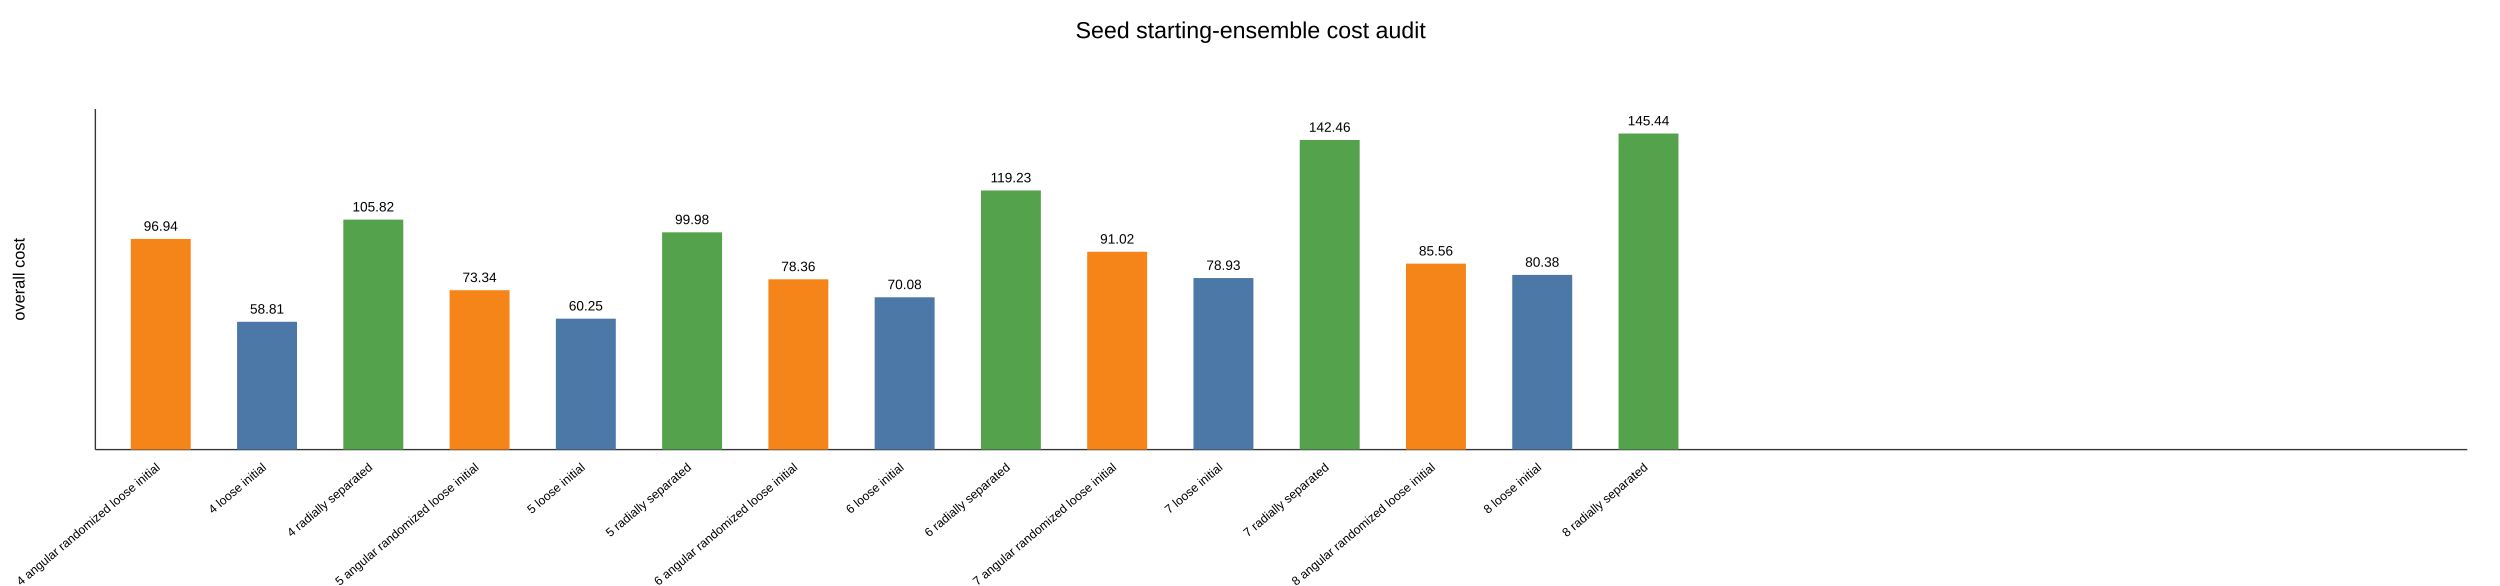
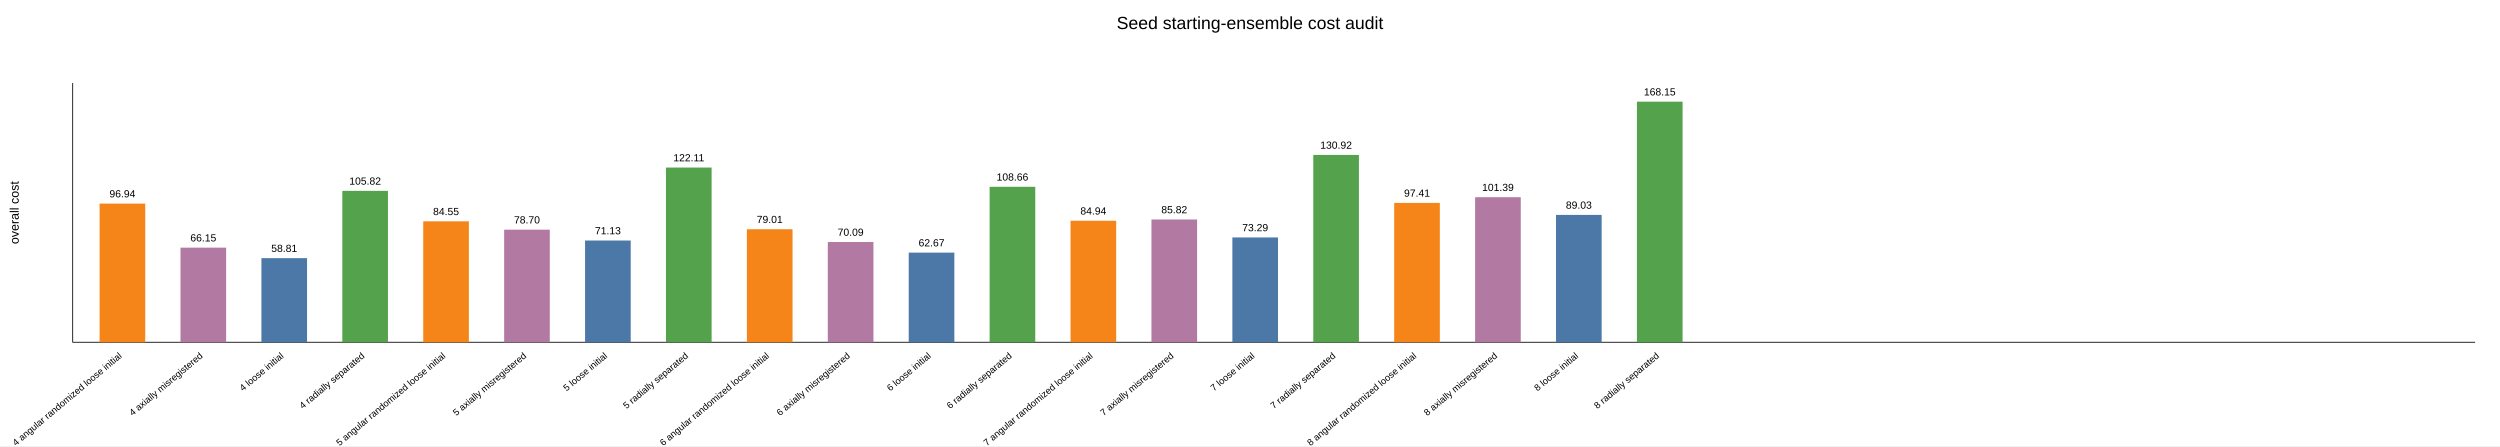
- <svg xmlns="http://www.w3.org/2000/svg" width="1835" height="430" viewBox="0 0 1835 430">
+ <svg xmlns="http://www.w3.org/2000/svg" width="2410" height="430" viewBox="0 0 2410 430">
  <rect width="100%" height="100%" fill="white" />
-   <text x="918" y="28" text-anchor="middle" font-family="Arial" font-size="17">Seed starting-ensemble cost audit</text>
+   <text x="1205" y="28" text-anchor="middle" font-family="Arial" font-size="17">Seed starting-ensemble cost audit</text>
  <line x1="70" y1="80" x2="70" y2="330" stroke="#333" />
-   <line x1="70" y1="330" x2="1811" y2="330" stroke="#333" />
+   <line x1="70" y1="330" x2="2386" y2="330" stroke="#333" />
  <text x="18" y="205" text-anchor="middle" font-family="Arial" font-size="12" transform="rotate(-90 18,205)">overall cost</text>
-   <rect x="96" y="175.37" width="44" height="154.63" fill="#f58518" />
-   <text x="118" y="169.37" text-anchor="middle" font-family="Arial" font-size="10">96.94</text>
+   <rect x="96" y="196.26" width="44" height="133.74" fill="#f58518" />
+   <text x="118" y="190.26" text-anchor="middle" font-family="Arial" font-size="10">96.94</text>
  <text x="118" y="344" text-anchor="end" font-family="Arial" font-size="9" transform="rotate(-40 118,344)">4 angular randomized loose initial</text>
-   <rect x="174" y="236.19" width="44" height="93.81" fill="#4c78a8" />
-   <text x="196" y="230.19" text-anchor="middle" font-family="Arial" font-size="10">58.81</text>
-   <text x="196" y="344" text-anchor="end" font-family="Arial" font-size="9" transform="rotate(-40 196,344)">4 loose initial</text>
-   <rect x="252" y="161.20" width="44" height="168.80" fill="#54a24b" />
-   <text x="274" y="155.20" text-anchor="middle" font-family="Arial" font-size="10">105.82</text>
-   <text x="274" y="344" text-anchor="end" font-family="Arial" font-size="9" transform="rotate(-40 274,344)">4 radially separated</text>
-   <rect x="330" y="213.02" width="44" height="116.98" fill="#f58518" />
-   <text x="352" y="207.02" text-anchor="middle" font-family="Arial" font-size="10">73.34</text>
-   <text x="352" y="344" text-anchor="end" font-family="Arial" font-size="9" transform="rotate(-40 352,344)">5 angular randomized loose initial</text>
-   <rect x="408" y="233.90" width="44" height="96.10" fill="#4c78a8" />
-   <text x="430" y="227.90" text-anchor="middle" font-family="Arial" font-size="10">60.25</text>
-   <text x="430" y="344" text-anchor="end" font-family="Arial" font-size="9" transform="rotate(-40 430,344)">5 loose initial</text>
-   <rect x="486" y="170.52" width="44" height="159.48" fill="#54a24b" />
-   <text x="508" y="164.52" text-anchor="middle" font-family="Arial" font-size="10">99.98</text>
-   <text x="508" y="344" text-anchor="end" font-family="Arial" font-size="9" transform="rotate(-40 508,344)">5 radially separated</text>
-   <rect x="564" y="205.01" width="44" height="124.99" fill="#f58518" />
-   <text x="586" y="199.01" text-anchor="middle" font-family="Arial" font-size="10">78.36</text>
-   <text x="586" y="344" text-anchor="end" font-family="Arial" font-size="9" transform="rotate(-40 586,344)">6 angular randomized loose initial</text>
-   <rect x="642" y="218.21" width="44" height="111.79" fill="#4c78a8" />
-   <text x="664" y="212.21" text-anchor="middle" font-family="Arial" font-size="10">70.08</text>
-   <text x="664" y="344" text-anchor="end" font-family="Arial" font-size="9" transform="rotate(-40 664,344)">6 loose initial</text>
-   <rect x="720" y="139.81" width="44" height="190.19" fill="#54a24b" />
-   <text x="742" y="133.81" text-anchor="middle" font-family="Arial" font-size="10">119.23</text>
-   <text x="742" y="344" text-anchor="end" font-family="Arial" font-size="9" transform="rotate(-40 742,344)">6 radially separated</text>
-   <rect x="798" y="184.80" width="44" height="145.20" fill="#f58518" />
-   <text x="820" y="178.80" text-anchor="middle" font-family="Arial" font-size="10">91.02</text>
-   <text x="820" y="344" text-anchor="end" font-family="Arial" font-size="9" transform="rotate(-40 820,344)">7 angular randomized loose initial</text>
-   <rect x="876" y="204.09" width="44" height="125.91" fill="#4c78a8" />
-   <text x="898" y="198.09" text-anchor="middle" font-family="Arial" font-size="10">78.93</text>
-   <text x="898" y="344" text-anchor="end" font-family="Arial" font-size="9" transform="rotate(-40 898,344)">7 loose initial</text>
-   <rect x="954" y="102.76" width="44" height="227.24" fill="#54a24b" />
-   <text x="976" y="96.76" text-anchor="middle" font-family="Arial" font-size="10">142.46</text>
-   <text x="976" y="344" text-anchor="end" font-family="Arial" font-size="9" transform="rotate(-40 976,344)">7 radially separated</text>
-   <rect x="1032" y="193.52" width="44" height="136.48" fill="#f58518" />
-   <text x="1054" y="187.52" text-anchor="middle" font-family="Arial" font-size="10">85.56</text>
-   <text x="1054" y="344" text-anchor="end" font-family="Arial" font-size="9" transform="rotate(-40 1054,344)">8 angular randomized loose initial</text>
-   <rect x="1110" y="201.78" width="44" height="128.22" fill="#4c78a8" />
-   <text x="1132" y="195.78" text-anchor="middle" font-family="Arial" font-size="10">80.38</text>
-   <text x="1132" y="344" text-anchor="end" font-family="Arial" font-size="9" transform="rotate(-40 1132,344)">8 loose initial</text>
-   <rect x="1188" y="98.00" width="44" height="232.00" fill="#54a24b" />
-   <text x="1210" y="92.00" text-anchor="middle" font-family="Arial" font-size="10">145.44</text>
-   <text x="1210" y="344" text-anchor="end" font-family="Arial" font-size="9" transform="rotate(-40 1210,344)">8 radially separated</text>
+   <rect x="174" y="238.74" width="44" height="91.26" fill="#b279a2" />
+   <text x="196" y="232.74" text-anchor="middle" font-family="Arial" font-size="10">66.15</text>
+   <text x="196" y="344" text-anchor="end" font-family="Arial" font-size="9" transform="rotate(-40 196,344)">4 axially misregistered</text>
+   <rect x="252" y="248.86" width="44" height="81.14" fill="#4c78a8" />
+   <text x="274" y="242.86" text-anchor="middle" font-family="Arial" font-size="10">58.81</text>
+   <text x="274" y="344" text-anchor="end" font-family="Arial" font-size="9" transform="rotate(-40 274,344)">4 loose initial</text>
+   <rect x="330" y="183.99" width="44" height="146.01" fill="#54a24b" />
+   <text x="352" y="177.99" text-anchor="middle" font-family="Arial" font-size="10">105.82</text>
+   <text x="352" y="344" text-anchor="end" font-family="Arial" font-size="9" transform="rotate(-40 352,344)">4 radially separated</text>
+   <rect x="408" y="213.34" width="44" height="116.66" fill="#f58518" />
+   <text x="430" y="207.34" text-anchor="middle" font-family="Arial" font-size="10">84.55</text>
+   <text x="430" y="344" text-anchor="end" font-family="Arial" font-size="9" transform="rotate(-40 430,344)">5 angular randomized loose initial</text>
+   <rect x="486" y="221.41" width="44" height="108.59" fill="#b279a2" />
+   <text x="508" y="215.41" text-anchor="middle" font-family="Arial" font-size="10">78.70</text>
+   <text x="508" y="344" text-anchor="end" font-family="Arial" font-size="9" transform="rotate(-40 508,344)">5 axially misregistered</text>
+   <rect x="564" y="231.86" width="44" height="98.14" fill="#4c78a8" />
+   <text x="586" y="225.86" text-anchor="middle" font-family="Arial" font-size="10">71.13</text>
+   <text x="586" y="344" text-anchor="end" font-family="Arial" font-size="9" transform="rotate(-40 586,344)">5 loose initial</text>
+   <rect x="642" y="161.52" width="44" height="168.48" fill="#54a24b" />
+   <text x="664" y="155.52" text-anchor="middle" font-family="Arial" font-size="10">122.11</text>
+   <text x="664" y="344" text-anchor="end" font-family="Arial" font-size="9" transform="rotate(-40 664,344)">5 radially separated</text>
+   <rect x="720" y="220.99" width="44" height="109.01" fill="#f58518" />
+   <text x="742" y="214.99" text-anchor="middle" font-family="Arial" font-size="10">79.01</text>
+   <text x="742" y="344" text-anchor="end" font-family="Arial" font-size="9" transform="rotate(-40 742,344)">6 angular randomized loose initial</text>
+   <rect x="798" y="233.30" width="44" height="96.70" fill="#b279a2" />
+   <text x="820" y="227.30" text-anchor="middle" font-family="Arial" font-size="10">70.09</text>
+   <text x="820" y="344" text-anchor="end" font-family="Arial" font-size="9" transform="rotate(-40 820,344)">6 axially misregistered</text>
+   <rect x="876" y="243.53" width="44" height="86.47" fill="#4c78a8" />
+   <text x="898" y="237.53" text-anchor="middle" font-family="Arial" font-size="10">62.67</text>
+   <text x="898" y="344" text-anchor="end" font-family="Arial" font-size="9" transform="rotate(-40 898,344)">6 loose initial</text>
+   <rect x="954" y="180.08" width="44" height="149.92" fill="#54a24b" />
+   <text x="976" y="174.08" text-anchor="middle" font-family="Arial" font-size="10">108.66</text>
+   <text x="976" y="344" text-anchor="end" font-family="Arial" font-size="9" transform="rotate(-40 976,344)">6 radially separated</text>
+   <rect x="1032" y="212.81" width="44" height="117.19" fill="#f58518" />
+   <text x="1054" y="206.81" text-anchor="middle" font-family="Arial" font-size="10">84.94</text>
+   <text x="1054" y="344" text-anchor="end" font-family="Arial" font-size="9" transform="rotate(-40 1054,344)">7 angular randomized loose initial</text>
+   <rect x="1110" y="211.59" width="44" height="118.41" fill="#b279a2" />
+   <text x="1132" y="205.59" text-anchor="middle" font-family="Arial" font-size="10">85.82</text>
+   <text x="1132" y="344" text-anchor="end" font-family="Arial" font-size="9" transform="rotate(-40 1132,344)">7 axially misregistered</text>
+   <rect x="1188" y="228.89" width="44" height="101.11" fill="#4c78a8" />
+   <text x="1210" y="222.89" text-anchor="middle" font-family="Arial" font-size="10">73.29</text>
+   <text x="1210" y="344" text-anchor="end" font-family="Arial" font-size="9" transform="rotate(-40 1210,344)">7 loose initial</text>
+   <rect x="1266" y="149.37" width="44" height="180.63" fill="#54a24b" />
+   <text x="1288" y="143.37" text-anchor="middle" font-family="Arial" font-size="10">130.92</text>
+   <text x="1288" y="344" text-anchor="end" font-family="Arial" font-size="9" transform="rotate(-40 1288,344)">7 radially separated</text>
+   <rect x="1344" y="195.61" width="44" height="134.39" fill="#f58518" />
+   <text x="1366" y="189.61" text-anchor="middle" font-family="Arial" font-size="10">97.41</text>
+   <text x="1366" y="344" text-anchor="end" font-family="Arial" font-size="9" transform="rotate(-40 1366,344)">8 angular randomized loose initial</text>
+   <rect x="1422" y="190.11" width="44" height="139.89" fill="#b279a2" />
+   <text x="1444" y="184.11" text-anchor="middle" font-family="Arial" font-size="10">101.39</text>
+   <text x="1444" y="344" text-anchor="end" font-family="Arial" font-size="9" transform="rotate(-40 1444,344)">8 axially misregistered</text>
+   <rect x="1500" y="207.17" width="44" height="122.83" fill="#4c78a8" />
+   <text x="1522" y="201.17" text-anchor="middle" font-family="Arial" font-size="10">89.03</text>
+   <text x="1522" y="344" text-anchor="end" font-family="Arial" font-size="9" transform="rotate(-40 1522,344)">8 loose initial</text>
+   <rect x="1578" y="98.00" width="44" height="232.00" fill="#54a24b" />
+   <text x="1600" y="92.00" text-anchor="middle" font-family="Arial" font-size="10">168.15</text>
+   <text x="1600" y="344" text-anchor="end" font-family="Arial" font-size="9" transform="rotate(-40 1600,344)">8 radially separated</text>
</svg>
